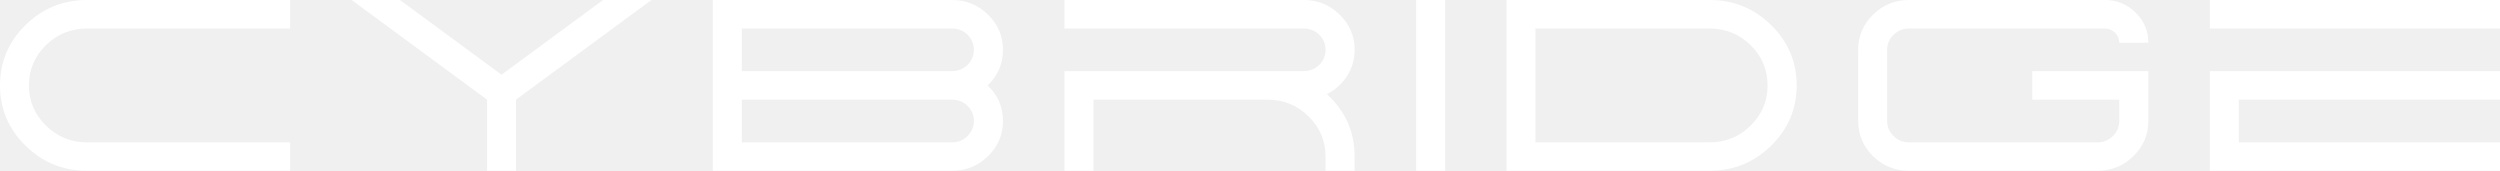
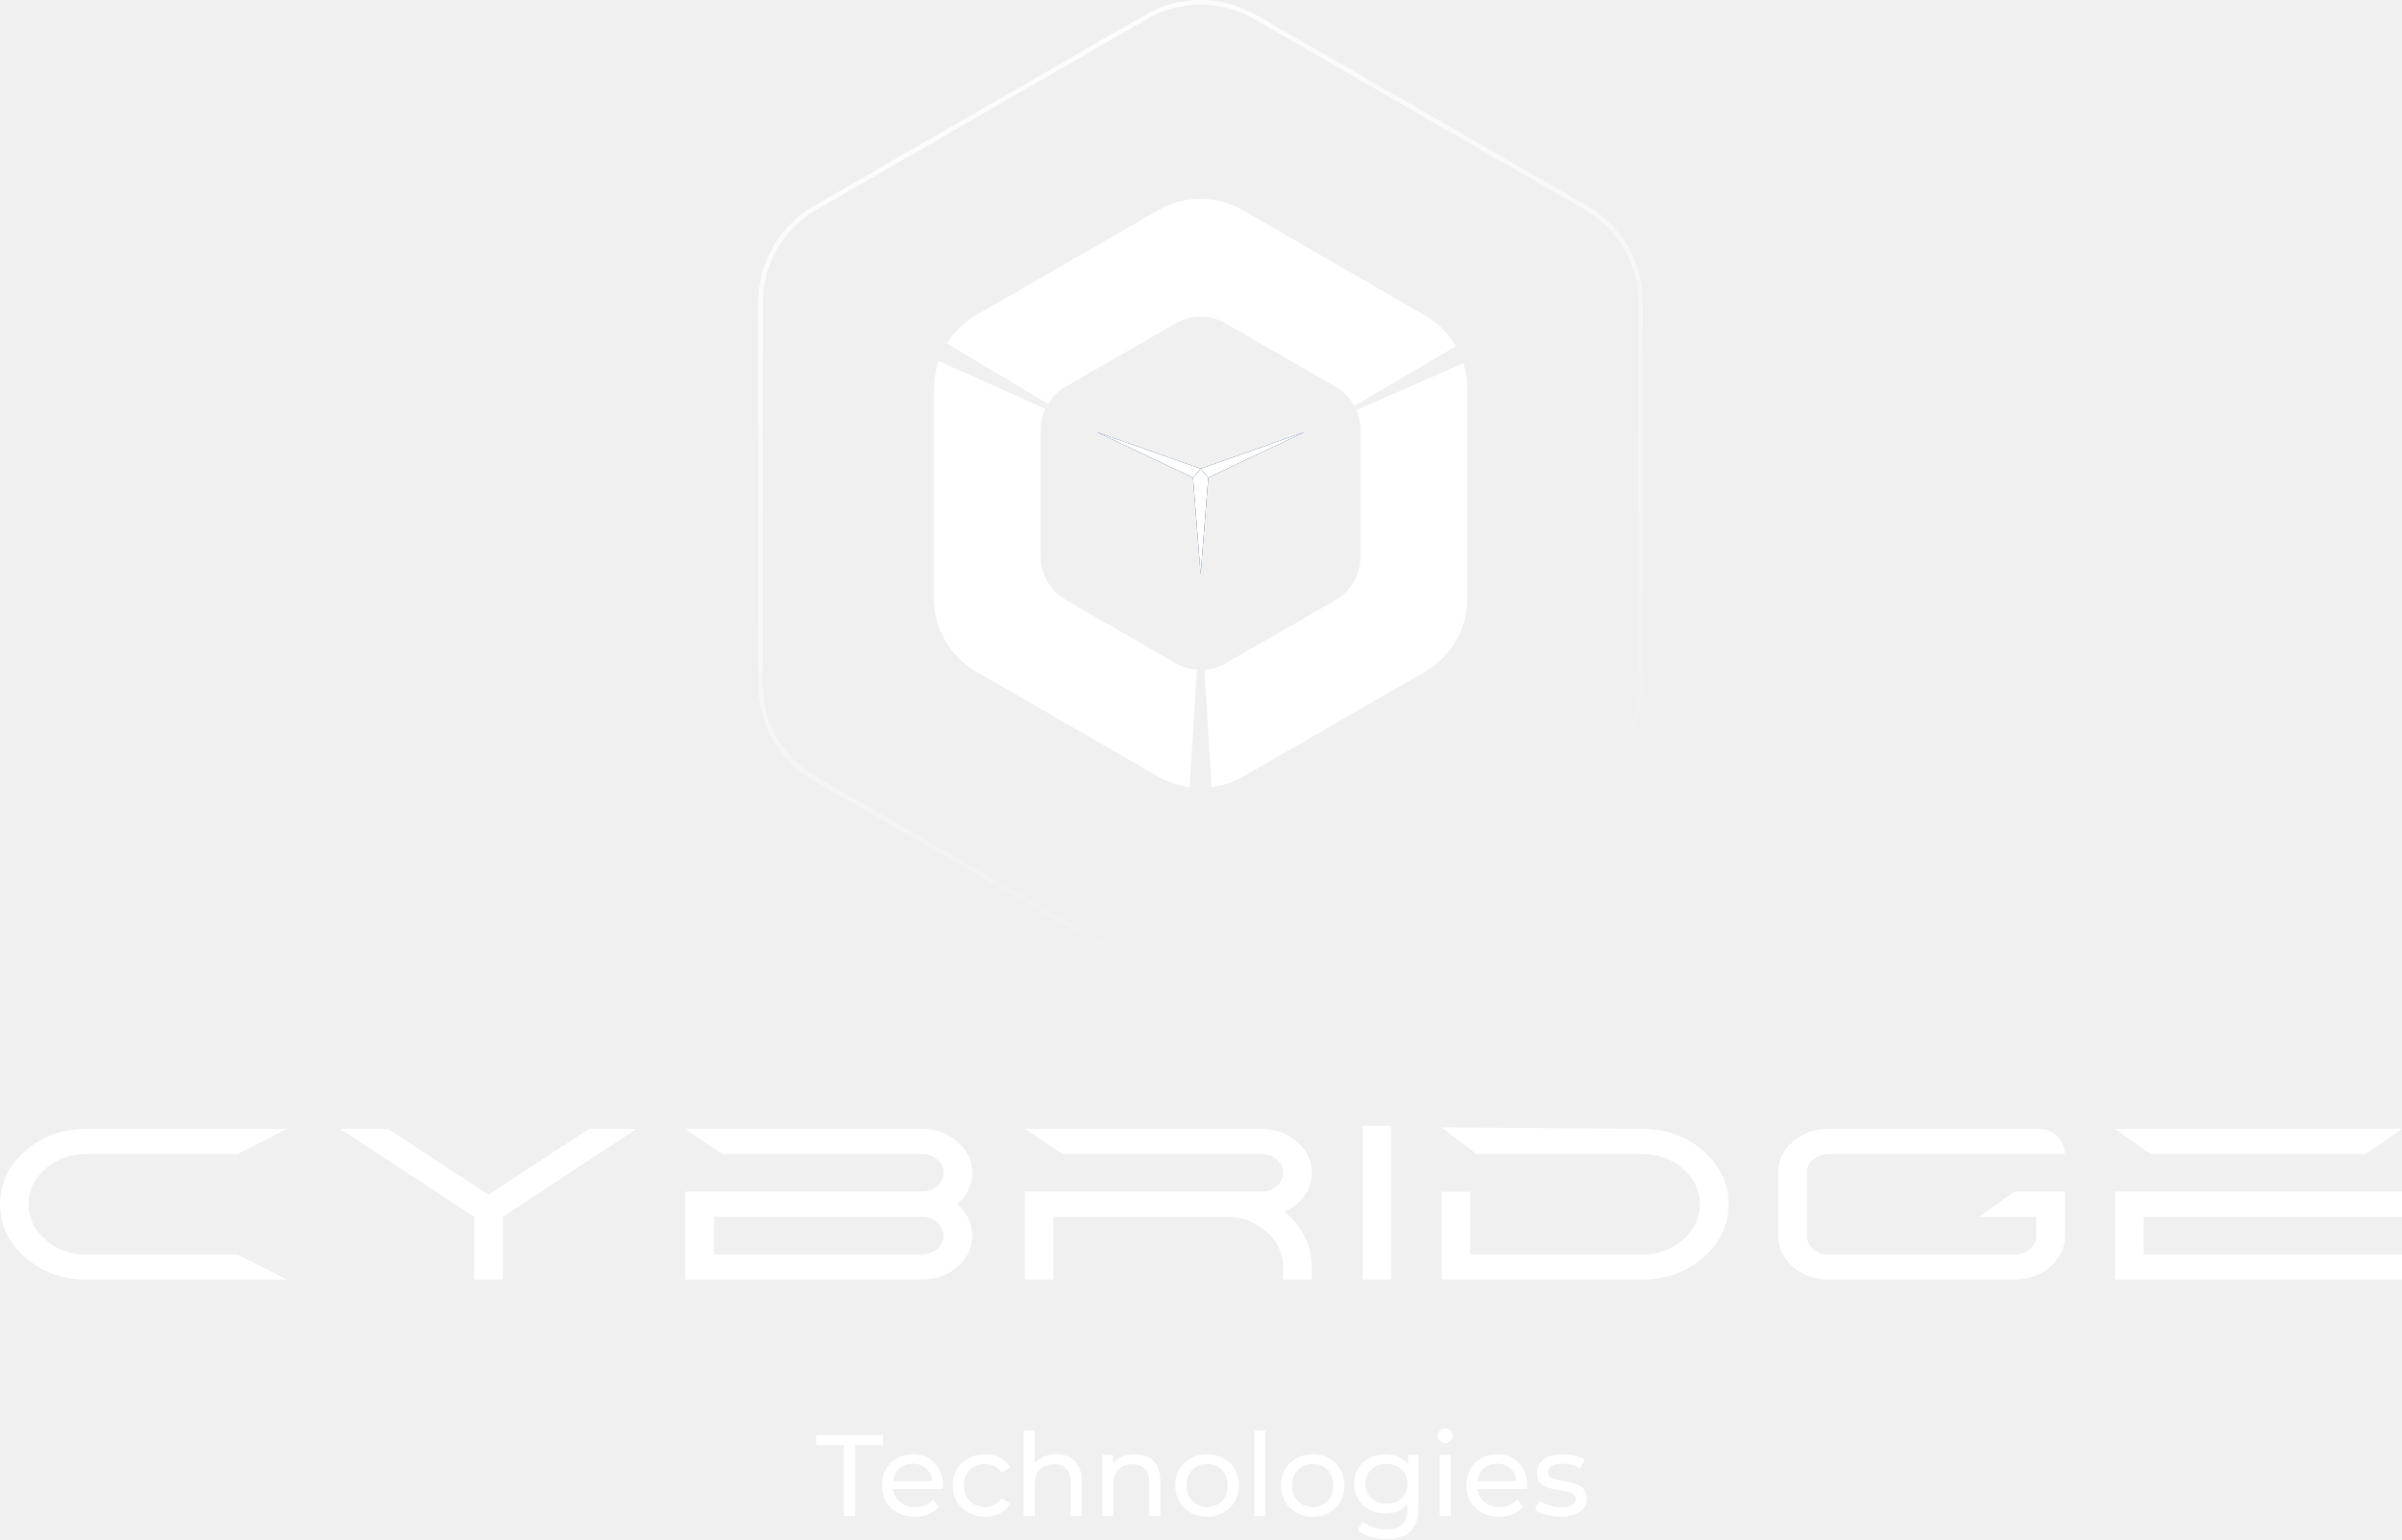
- <svg xmlns="http://www.w3.org/2000/svg" width="571" height="39" viewBox="0 0 571 39" fill="none">
-   <path d="M66.267 39H19.866C14.402 39 9.725 37.092 5.835 33.277C1.945 29.461 0 24.873 0 19.514C0 14.136 1.945 9.539 5.835 5.723C9.725 1.908 14.402 0 19.866 0H66.267V6.514H19.866C16.217 6.514 13.096 7.776 10.503 10.302C7.909 12.846 6.613 15.916 6.613 19.514C6.613 23.093 7.909 26.154 10.503 28.698C13.096 31.242 16.217 32.514 19.866 32.514H66.267V39ZM137.753 0L114.553 17.061L91.352 0H80.321L111.246 22.757V39H117.859V22.757L148.784 0H137.753ZM169.423 16.243H217.462C218.833 16.243 220.01 15.771 220.991 14.826C221.955 13.863 222.436 12.709 222.436 11.365C222.436 10.038 221.955 8.894 220.991 7.931C220.01 6.986 218.833 6.514 217.462 6.514H169.423V16.243ZM169.423 32.514H217.462C218.833 32.514 220.01 32.032 220.991 31.069C221.955 30.124 222.436 28.98 222.436 27.635C222.436 26.291 221.955 25.137 220.991 24.174C220.01 23.229 218.833 22.757 217.462 22.757H169.423V32.514ZM162.809 39V0H217.462C220.668 0 223.4 1.117 225.66 3.352C227.938 5.569 229.077 8.24 229.077 11.365C229.077 14.563 227.91 17.279 225.576 19.514C227.91 21.73 229.077 24.437 229.077 27.635C229.077 30.76 227.938 33.44 225.66 35.675C223.4 37.892 220.668 39 217.462 39H162.809ZM303.063 21.503C304.971 20.54 306.499 19.168 307.647 17.388C308.815 15.553 309.398 13.545 309.398 11.365C309.398 8.24 308.259 5.569 305.98 3.352C303.72 1.117 300.988 0 297.784 0H243.131V6.514H297.784C299.154 6.514 300.331 6.986 301.313 7.931C302.275 8.894 302.758 10.038 302.758 11.365C302.758 12.709 302.275 13.863 301.313 14.826C300.331 15.771 299.154 16.243 297.784 16.243H243.131V39H249.743V22.757H289.504C293.172 22.757 296.293 24.029 298.867 26.572C301.461 29.116 302.758 32.178 302.758 35.757V39H309.398V35.757C309.398 30.124 307.287 25.373 303.063 21.503ZM323.451 39H330.065V0H323.451V39ZM344.091 0V6.514H390.464C394.131 6.514 397.253 7.776 399.828 10.302C402.421 12.846 403.717 15.916 403.717 19.514C403.717 23.093 402.421 26.154 399.828 28.698C397.253 31.242 394.131 32.514 390.464 32.514H350.703V6.514H344.091V39H390.464C395.946 39 400.633 37.092 404.523 33.277C408.413 29.461 410.358 24.873 410.358 19.514C410.358 14.136 408.413 9.539 404.523 5.723C400.633 1.908 395.946 0 390.464 0H344.091ZM435.998 39C432.812 39 430.08 37.892 427.801 35.675C425.541 33.44 424.412 30.76 424.412 27.635V11.365C424.412 8.24 425.541 5.569 427.801 3.352C430.08 1.117 432.812 0 435.998 0H480.732C483.473 0 485.816 0.954 487.762 2.862C489.707 4.769 490.679 7.068 490.679 9.757H484.039C484.039 8.867 483.714 8.103 483.066 7.468C482.417 6.832 481.64 6.514 480.732 6.514H435.998C434.627 6.514 433.46 6.986 432.497 7.931C431.516 8.894 431.024 10.038 431.024 11.365V27.635C431.024 28.98 431.516 30.124 432.497 31.069C433.46 32.032 434.627 32.514 435.998 32.514H479.065C480.436 32.514 481.612 32.032 482.594 31.069C483.556 30.124 484.039 28.98 484.039 27.635V22.757H464.172V16.243H490.679V27.635C490.679 30.76 489.539 33.44 487.261 35.675C485.001 37.892 482.269 39 479.065 39H435.998ZM504.733 16.243V39H571V32.514H511.346V22.757H571V16.243H504.733ZM504.733 0V6.514H571V0H504.733Z" fill="white" />
+ <svg xmlns="http://www.w3.org/2000/svg" width="1039" height="666" viewBox="0 0 1039 666" fill="none">
+   <g clip-path="url(#clip0_1944_6952)">
+     <path d="M124.117 553.514H37.209C26.974 553.514 18.214 550.327 10.928 543.953C3.643 537.579 0 529.915 0 520.961C0 511.977 3.643 504.297 10.928 497.923C18.214 491.549 26.974 488.362 37.209 488.362H124.117L102.751 499.244H37.209C30.374 499.244 24.528 501.353 19.671 505.572C14.814 509.822 12.386 514.951 12.386 520.961C12.386 526.941 14.814 532.055 19.671 536.304C24.528 540.554 30.374 542.678 37.209 542.678H102.751L124.117 553.514ZM254.752 488.362L211.299 516.863L167.845 488.362H147.185L205.106 526.379V553.514H217.492V526.379L275.413 488.362H254.752ZM296.452 515.498H398.816C401.382 515.498 403.587 514.708 405.425 513.13C407.229 511.521 408.131 509.594 408.131 507.348C408.131 505.132 407.229 503.22 405.425 501.611C403.587 500.033 401.382 499.244 398.816 499.244H312.42L296.452 488.362V515.498ZM308.838 542.678H398.816C401.382 542.678 403.587 541.874 405.425 540.265C407.229 538.687 408.131 536.775 408.131 534.529C408.131 532.283 407.229 530.355 405.425 528.746C403.587 527.168 401.382 526.379 398.816 526.379H308.838V542.678ZM296.452 553.514V488.362H398.816C404.817 488.362 409.936 490.229 414.168 493.962C418.435 497.665 420.568 502.127 420.568 507.348C420.568 512.69 418.383 517.228 414.011 520.961C418.383 524.664 420.568 529.187 420.568 534.529C420.568 539.749 418.435 544.226 414.168 547.96C409.936 551.663 404.817 553.514 398.816 553.514H296.452ZM555.571 524.285C559.145 522.676 562.007 520.384 564.158 517.41C566.344 514.344 567.437 510.99 567.437 507.348C567.437 502.127 565.302 497.665 561.035 493.962C556.803 490.229 551.686 488.362 545.683 488.362H443.319L459.605 499.244H545.683C548.251 499.244 550.454 500.033 552.293 501.611C554.096 503.22 554.998 505.132 554.998 507.348C554.998 509.594 554.096 511.521 552.293 513.13C550.454 514.708 548.251 515.498 545.683 515.498H455.705H443.319V553.514H455.705V526.379H530.175C537.045 526.379 542.891 528.504 547.713 532.753C552.57 537.003 554.998 542.117 554.998 548.096V553.514H567.437V548.096C567.437 538.687 563.481 530.75 555.571 524.285ZM589.347 553.514H601.732V499.244V487H589.347V553.514ZM623.582 487.698L638.725 499.244H710.437C717.307 499.244 723.153 501.353 727.976 505.572C732.833 509.822 735.262 514.951 735.262 520.961C735.262 526.941 732.833 532.055 727.976 536.304C723.153 540.554 717.307 542.678 710.437 542.678H635.968V515.575H623.582V553.514H710.437C720.707 553.514 729.485 550.327 736.771 543.953C744.056 537.579 747.698 529.915 747.698 520.961C747.698 511.977 744.056 504.297 736.771 497.923C729.485 491.549 720.707 488.362 710.437 488.362L623.582 487.698ZM790.824 553.514C784.857 553.514 779.74 551.663 775.473 547.96C771.24 544.226 769.124 539.749 769.124 534.529V507.348C769.124 502.127 771.24 497.665 775.473 493.962C779.74 490.229 784.857 488.362 790.824 488.362H874.61L882.245 488.363C888.255 488.363 893.126 493.234 893.126 499.244H879.06C879.06 499.244 876.309 499.244 874.61 499.244H790.824C788.257 499.244 786.071 500.033 784.268 501.611C782.429 503.22 781.509 505.132 781.509 507.348V534.529C781.509 536.775 782.429 538.687 784.268 540.265C786.071 541.874 788.257 542.678 790.824 542.678H871.488C874.054 542.678 876.258 541.874 878.097 540.265C879.9 538.687 880.803 536.775 880.803 534.529V526.379H856.031L871.354 515.498H893.24V534.529C893.24 539.749 891.107 544.226 886.839 547.96C882.606 551.663 877.489 553.514 871.488 553.514H790.824ZM914.882 515.498V553.514H1039V542.678H927.268V526.379H1039V515.498H914.882ZM914.882 488.362L930.317 499.244H1023.35L1039 488.362H914.882Z" fill="white" />
+     <path d="M364.996 655.837V625.198H353V620.849H381.94V625.198H369.944V655.837H364.996ZM395.747 656.137C392.915 656.137 390.415 655.554 388.249 654.388C386.117 653.221 384.451 651.622 383.251 649.589C382.085 647.557 381.502 645.224 381.502 642.592C381.502 639.959 382.068 637.627 383.201 635.594C384.367 633.561 385.95 631.979 387.95 630.846C389.982 629.679 392.265 629.096 394.797 629.096C397.363 629.096 399.629 629.663 401.595 630.796C403.561 631.929 405.094 633.528 406.193 635.594C407.326 637.627 407.893 640.009 407.893 642.742C407.893 642.942 407.876 643.175 407.843 643.441C407.843 643.708 407.826 643.958 407.793 644.191H385.25V640.742H405.294L403.344 641.942C403.378 640.243 403.028 638.726 402.295 637.393C401.562 636.061 400.545 635.028 399.246 634.295C397.979 633.528 396.497 633.145 394.797 633.145C393.131 633.145 391.648 633.528 390.349 634.295C389.049 635.028 388.033 636.077 387.3 637.443C386.567 638.776 386.2 640.309 386.2 642.042V642.842C386.2 644.608 386.6 646.19 387.4 647.59C388.233 648.956 389.382 650.023 390.849 650.789C392.315 651.555 393.998 651.939 395.897 651.939C397.463 651.939 398.879 651.672 400.145 651.139C401.445 650.606 402.578 649.806 403.544 648.74L406.193 651.839C404.994 653.238 403.494 654.304 401.695 655.038C399.929 655.771 397.946 656.137 395.747 656.137ZM426.102 656.137C423.403 656.137 420.987 655.554 418.854 654.388C416.755 653.221 415.106 651.622 413.906 649.589C412.706 647.557 412.107 645.224 412.107 642.592C412.107 639.959 412.706 637.627 413.906 635.594C415.106 633.561 416.755 631.979 418.854 630.846C420.987 629.679 423.403 629.096 426.102 629.096C428.501 629.096 430.634 629.579 432.5 630.546C434.399 631.479 435.865 632.878 436.898 634.744L433.25 637.094C432.383 635.794 431.317 634.844 430.051 634.245C428.818 633.611 427.485 633.295 426.052 633.295C424.319 633.295 422.77 633.678 421.404 634.444C420.037 635.211 418.954 636.294 418.155 637.693C417.355 639.06 416.955 640.692 416.955 642.592C416.955 644.491 417.355 646.141 418.155 647.54C418.954 648.94 420.037 650.023 421.404 650.789C422.77 651.555 424.319 651.939 426.052 651.939C427.485 651.939 428.818 651.639 430.051 651.039C431.317 650.406 432.383 649.439 433.25 648.14L436.898 650.439C435.865 652.272 434.399 653.688 432.5 654.688C430.634 655.654 428.501 656.137 426.102 656.137ZM456.914 629.096C459.08 629.096 460.979 629.513 462.612 630.346C464.278 631.179 465.578 632.445 466.511 634.145C467.444 635.844 467.91 637.993 467.91 640.592V655.837H463.112V641.142C463.112 638.576 462.479 636.644 461.213 635.344C459.98 634.045 458.23 633.395 455.964 633.395C454.265 633.395 452.782 633.728 451.516 634.394C450.25 635.061 449.267 636.044 448.567 637.343C447.901 638.643 447.567 640.259 447.567 642.192V655.837H442.769V618.75H447.567V636.494L446.618 634.594C447.484 632.862 448.817 631.512 450.616 630.546C452.416 629.579 454.515 629.096 456.914 629.096ZM490.936 629.096C493.102 629.096 495.001 629.513 496.634 630.346C498.3 631.179 499.6 632.445 500.533 634.145C501.466 635.844 501.932 637.993 501.932 640.592V655.837H497.134V641.142C497.134 638.576 496.501 636.644 495.234 635.344C494.002 634.045 492.252 633.395 489.986 633.395C488.287 633.395 486.804 633.728 485.538 634.394C484.271 635.061 483.288 636.044 482.589 637.343C481.922 638.643 481.589 640.259 481.589 642.192V655.837H476.791V629.346H481.389V636.494L480.639 634.594C481.506 632.862 482.839 631.512 484.638 630.546C486.437 629.579 488.537 629.096 490.936 629.096ZM522.159 656.137C519.493 656.137 517.127 655.554 515.061 654.388C512.995 653.221 511.362 651.622 510.163 649.589C508.963 647.523 508.363 645.191 508.363 642.592C508.363 639.959 508.963 637.627 510.163 635.594C511.362 633.561 512.995 631.979 515.061 630.846C517.127 629.679 519.493 629.096 522.159 629.096C524.791 629.096 527.14 629.679 529.206 630.846C531.306 631.979 532.938 633.561 534.105 635.594C535.304 637.593 535.904 639.926 535.904 642.592C535.904 645.224 535.304 647.557 534.105 649.589C532.938 651.622 531.306 653.221 529.206 654.388C527.14 655.554 524.791 656.137 522.159 656.137ZM522.159 651.939C523.858 651.939 525.374 651.555 526.707 650.789C528.073 650.023 529.14 648.94 529.906 647.54C530.672 646.107 531.056 644.458 531.056 642.592C531.056 640.692 530.672 639.06 529.906 637.693C529.14 636.294 528.073 635.211 526.707 634.444C525.374 633.678 523.858 633.295 522.159 633.295C520.459 633.295 518.943 633.678 517.61 634.444C516.277 635.211 515.211 636.294 514.411 637.693C513.611 639.06 513.212 640.692 513.212 642.592C513.212 644.458 513.611 646.107 514.411 647.54C515.211 648.94 516.277 650.023 517.61 650.789C518.943 651.555 520.459 651.939 522.159 651.939ZM542.54 655.837V618.75H547.338V655.837H542.54ZM567.846 656.137C565.181 656.137 562.815 655.554 560.749 654.388C558.683 653.221 557.05 651.622 555.85 649.589C554.651 647.523 554.051 645.191 554.051 642.592C554.051 639.959 554.651 637.627 555.85 635.594C557.05 633.561 558.683 631.979 560.749 630.846C562.815 629.679 565.181 629.096 567.846 629.096C570.479 629.096 572.828 629.679 574.894 630.846C576.993 631.979 578.626 633.561 579.792 635.594C580.992 637.593 581.592 639.926 581.592 642.592C581.592 645.224 580.992 647.557 579.792 649.589C578.626 651.622 576.993 653.221 574.894 654.388C572.828 655.554 570.479 656.137 567.846 656.137ZM567.846 651.939C569.546 651.939 571.062 651.555 572.395 650.789C573.761 650.023 574.827 648.94 575.594 647.54C576.36 646.107 576.743 644.458 576.743 642.592C576.743 640.692 576.36 639.06 575.594 637.693C574.827 636.294 573.761 635.211 572.395 634.444C571.062 633.678 569.546 633.295 567.846 633.295C566.147 633.295 564.631 633.678 563.298 634.444C561.965 635.211 560.899 636.294 560.099 637.693C559.299 639.06 558.899 640.692 558.899 642.592C558.899 644.458 559.299 646.107 560.099 647.54C560.899 648.94 561.965 650.023 563.298 650.789C564.631 651.555 566.147 651.939 567.846 651.939ZM599.824 665.834C597.391 665.834 595.025 665.484 592.726 664.784C590.46 664.118 588.611 663.151 587.178 661.885L589.477 658.186C590.71 659.253 592.226 660.086 594.026 660.686C595.825 661.319 597.708 661.635 599.674 661.635C602.806 661.635 605.105 660.902 606.572 659.436C608.038 657.97 608.771 655.737 608.771 652.738V647.14L609.271 641.892L609.021 636.594V629.346H613.569V652.238C613.569 656.904 612.403 660.336 610.07 662.535C607.738 664.734 604.322 665.834 599.824 665.834ZM599.224 654.738C596.658 654.738 594.359 654.204 592.326 653.138C590.327 652.039 588.728 650.522 587.528 648.59C586.362 646.657 585.779 644.424 585.779 641.892C585.779 639.326 586.362 637.094 587.528 635.194C588.728 633.262 590.327 631.762 592.326 630.696C594.359 629.629 596.658 629.096 599.224 629.096C601.49 629.096 603.556 629.563 605.422 630.496C607.288 631.395 608.771 632.795 609.87 634.694C611.003 636.594 611.57 638.993 611.57 641.892C611.57 644.758 611.003 647.14 609.87 649.04C608.771 650.939 607.288 652.372 605.422 653.338C603.556 654.271 601.49 654.738 599.224 654.738ZM599.774 650.539C601.54 650.539 603.106 650.172 604.472 649.439C605.838 648.706 606.905 647.69 607.671 646.39C608.471 645.091 608.871 643.591 608.871 641.892C608.871 640.193 608.471 638.693 607.671 637.393C606.905 636.094 605.838 635.094 604.472 634.394C603.106 633.661 601.54 633.295 599.774 633.295C598.008 633.295 596.425 633.661 595.025 634.394C593.659 635.094 592.576 636.094 591.777 637.393C591.01 638.693 590.627 640.193 590.627 641.892C590.627 643.591 591.01 645.091 591.777 646.39C592.576 647.69 593.659 648.706 595.025 649.439C596.425 650.172 598.008 650.539 599.774 650.539ZM622.738 655.837V629.346H627.536V655.837H622.738ZM625.137 624.248C624.204 624.248 623.421 623.948 622.788 623.348C622.188 622.748 621.888 622.015 621.888 621.149C621.888 620.249 622.188 619.499 622.788 618.9C623.421 618.3 624.204 618 625.137 618C626.07 618 626.836 618.3 627.436 618.9C628.069 619.466 628.386 620.183 628.386 621.049C628.386 621.949 628.086 622.715 627.486 623.348C626.886 623.948 626.103 624.248 625.137 624.248ZM648.494 656.137C645.661 656.137 643.162 655.554 640.996 654.388C638.864 653.221 637.198 651.622 635.998 649.589C634.832 647.557 634.249 645.224 634.249 642.592C634.249 639.959 634.815 637.627 635.948 635.594C637.114 633.561 638.697 631.979 640.696 630.846C642.729 629.679 645.012 629.096 647.544 629.096C650.11 629.096 652.376 629.663 654.342 630.796C656.308 631.929 657.841 633.528 658.94 635.594C660.073 637.627 660.64 640.009 660.64 642.742C660.64 642.942 660.623 643.175 660.59 643.441C660.59 643.708 660.573 643.958 660.54 644.191H637.997V640.742H658.041L656.091 641.942C656.125 640.243 655.775 638.726 655.042 637.393C654.308 636.061 653.292 635.028 651.993 634.295C650.726 633.528 649.244 633.145 647.544 633.145C645.878 633.145 644.395 633.528 643.096 634.295C641.796 635.028 640.78 636.077 640.047 637.443C639.314 638.776 638.947 640.309 638.947 642.042V642.842C638.947 644.608 639.347 646.19 640.147 647.59C640.98 648.956 642.129 650.023 643.595 650.789C645.062 651.555 646.744 651.939 648.644 651.939C650.21 651.939 651.626 651.672 652.892 651.139C654.192 650.606 655.325 649.806 656.291 648.74L658.94 651.839C657.741 653.238 656.241 654.304 654.442 655.038C652.676 655.771 650.693 656.137 648.494 656.137ZM674.9 656.137C672.701 656.137 670.602 655.837 668.602 655.237C666.636 654.638 665.087 653.905 663.954 653.038L665.953 649.239C667.086 650.006 668.486 650.656 670.152 651.189C671.818 651.722 673.517 651.989 675.25 651.989C677.483 651.989 679.082 651.672 680.048 651.039C681.048 650.406 681.548 649.523 681.548 648.39C681.548 647.557 681.248 646.907 680.648 646.44C680.048 645.974 679.249 645.624 678.249 645.391C677.283 645.158 676.2 644.958 675 644.791C673.8 644.591 672.601 644.358 671.401 644.091C670.202 643.791 669.102 643.391 668.102 642.892C667.103 642.358 666.303 641.642 665.703 640.742C665.103 639.809 664.804 638.576 664.804 637.044C664.804 635.444 665.253 634.045 666.153 632.845C667.053 631.645 668.319 630.729 669.952 630.096C671.618 629.429 673.584 629.096 675.85 629.096C677.583 629.096 679.332 629.313 681.098 629.746C682.897 630.146 684.364 630.729 685.497 631.495L683.447 635.294C682.248 634.494 680.998 633.945 679.698 633.645C678.399 633.345 677.099 633.195 675.8 633.195C673.701 633.195 672.134 633.545 671.101 634.245C670.068 634.911 669.552 635.777 669.552 636.844C669.552 637.743 669.852 638.443 670.452 638.943C671.085 639.409 671.884 639.776 672.851 640.043C673.85 640.309 674.95 640.542 676.15 640.742C677.349 640.909 678.549 641.142 679.748 641.442C680.948 641.709 682.031 642.092 682.997 642.592C683.997 643.092 684.797 643.791 685.397 644.691C686.03 645.591 686.346 646.79 686.346 648.29C686.346 649.889 685.88 651.272 684.947 652.438C684.014 653.605 682.697 654.521 680.998 655.187C679.299 655.821 677.266 656.137 674.9 656.137Z" fill="white" />
+     <path d="M495.905 419.568L352.376 336.757L352.374 336.756C337.869 328.435 329 312.956 329 296.217V130.593C329 113.862 337.954 98.468 352.378 90.052L352.38 90.051L495.905 7.243C510.415 -1.081 528.24 -1.081 542.75 7.242L542.752 7.243L686.28 90.053L686.282 90.055C700.788 98.375 709.657 113.855 709.657 130.593V296.217C709.657 312.948 700.703 328.341 686.28 336.757L686.276 336.759L542.752 419.568M542.75 419.569C528.241 427.89 510.416 427.89 495.907 419.569" stroke="url(#paint0_linear_1944_6952)" stroke-width="2" />
+     <path d="M564.45 186.812L522.65 206.642L519.35 248.512L516.04 206.612L474.19 186.812L519.35 202.762L564.45 186.812Z" fill="white" />
+     <path d="M508.47 286.891L461.08 259.571C457.768 257.638 455.012 254.883 453.08 251.571C451.161 248.27 450.153 244.519 450.16 240.701V185.991C450.146 182.825 450.829 179.694 452.16 176.821L406 156.191V156.281C404.692 160.075 404.017 164.058 404 168.071V258.931C404.015 265.342 405.714 271.637 408.925 277.186C412.137 282.735 416.749 287.343 422.3 290.551L501.06 335.991C505.24 338.365 509.836 339.916 514.6 340.561L517.7 289.831H519.35C515.527 289.832 511.772 288.817 508.47 286.891ZM633 157.131L586.7 177.381C587.897 180.125 588.513 183.087 588.51 186.081V240.831C588.518 244.649 587.51 248.401 585.59 251.701C583.658 255.013 580.902 257.768 577.59 259.701L530.24 286.891C526.937 288.814 523.182 289.825 519.36 289.821H521L524.1 340.551C528.866 339.91 533.466 338.362 537.65 335.991L550.4 328.641L616.4 290.561C621.961 287.382 626.573 282.777 629.76 277.221C632.973 271.663 634.676 265.361 634.7 258.941V168.071C634.707 164.358 634.134 160.667 633 157.131ZM616.32 136.451L537.56 90.931C532.009 87.701 525.702 86 519.28 86C512.858 86 506.551 87.701 501 90.931L422.2 136.351C417.083 139.345 412.764 143.53 409.61 148.551L453.37 174.721C455.268 171.597 457.919 168.997 461.08 167.161L508.47 139.921C511.776 138.001 515.532 136.99 519.355 136.99C523.178 136.99 526.934 138.001 530.24 139.921L577.63 167.251C580.936 169.169 583.691 171.907 585.63 175.201L585.87 175.621L629.71 149.771C626.512 144.218 621.889 139.62 616.32 136.451Z" fill="white" />
+     <path d="M564.45 186.812L522.65 206.642L519.35 248.512L516.04 206.612L474.19 186.812L519.35 202.762L564.45 186.812Z" fill="#002866" />
+     <path d="M522.65 206.641L519.35 248.511L516.04 206.611L519.35 202.761L522.65 206.641Z" fill="white" />
+     <path d="M564.45 186.812L522.65 206.642L519.35 202.762L564.45 186.812Z" fill="white" />
+     <path d="M519.35 202.762L516.04 206.612L474.19 186.812L519.35 202.762Z" fill="white" />
+   </g>
+   <defs>
+     <linearGradient id="paint0_linear_1944_6952" x1="327.759" y1="1.33393e-05" x2="519.328" y2="426.81" gradientUnits="userSpaceOnUse">
+       <stop stop-color="white" />
+       <stop offset="1" stop-color="white" stop-opacity="0" />
+     </linearGradient>
+     <clipPath id="clip0_1944_6952">
+       <rect width="1039" height="666" fill="white" />
+     </clipPath>
+   </defs>
</svg>
